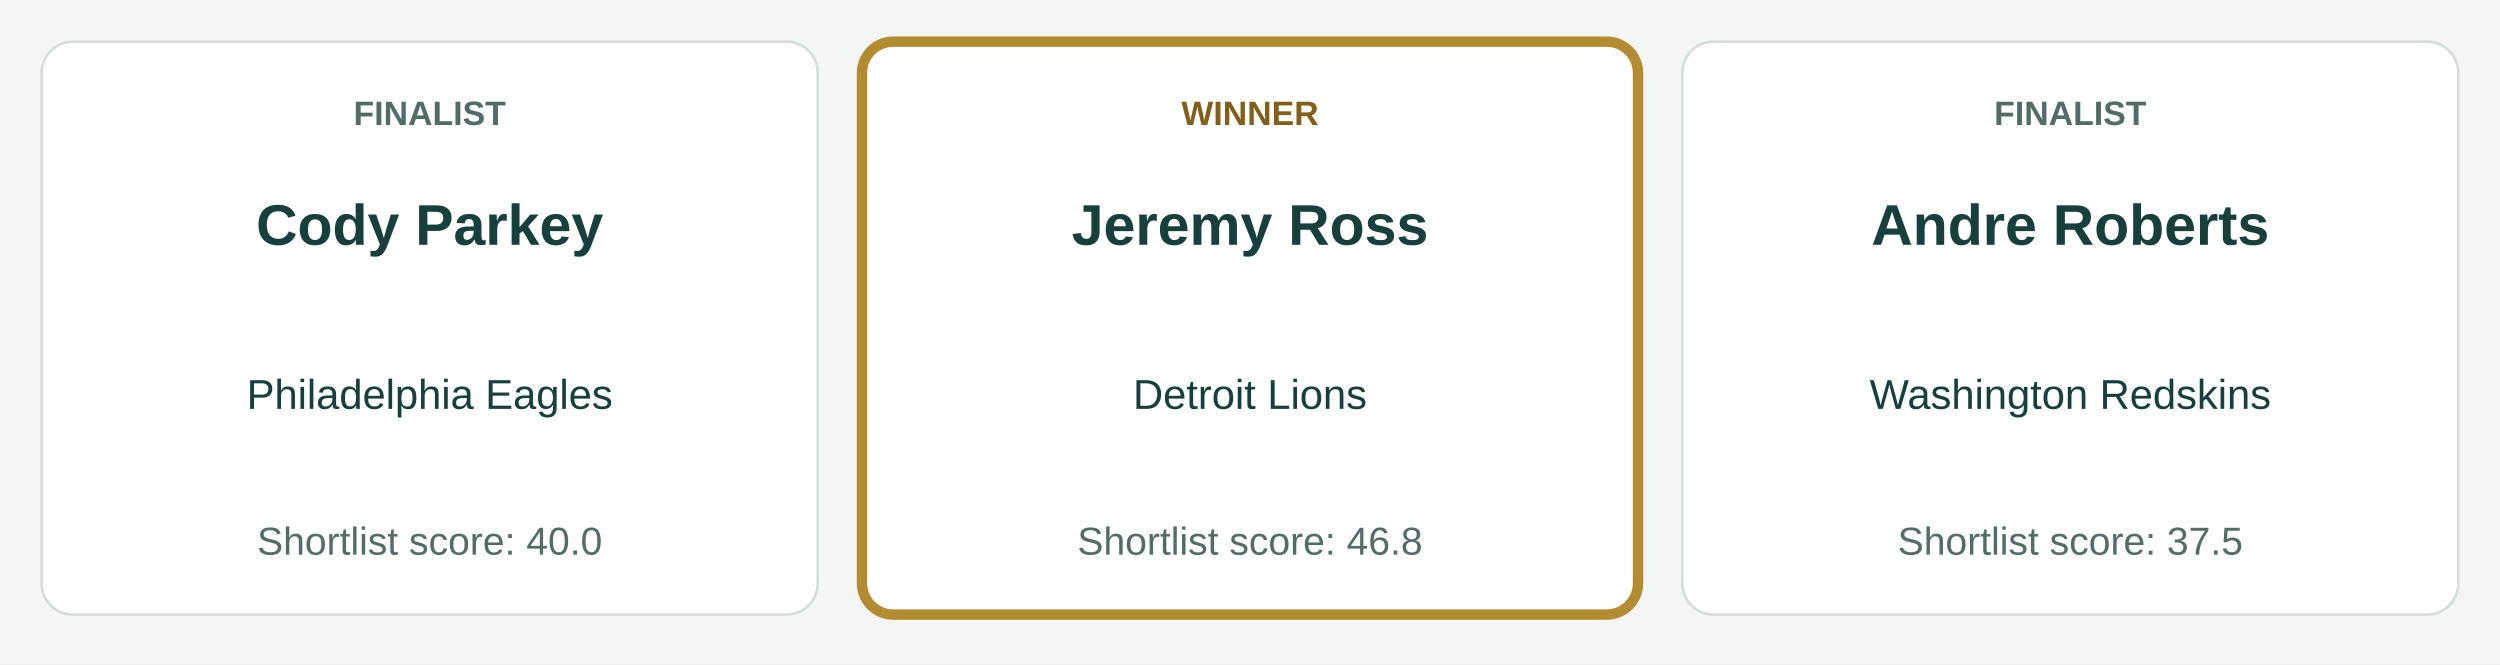
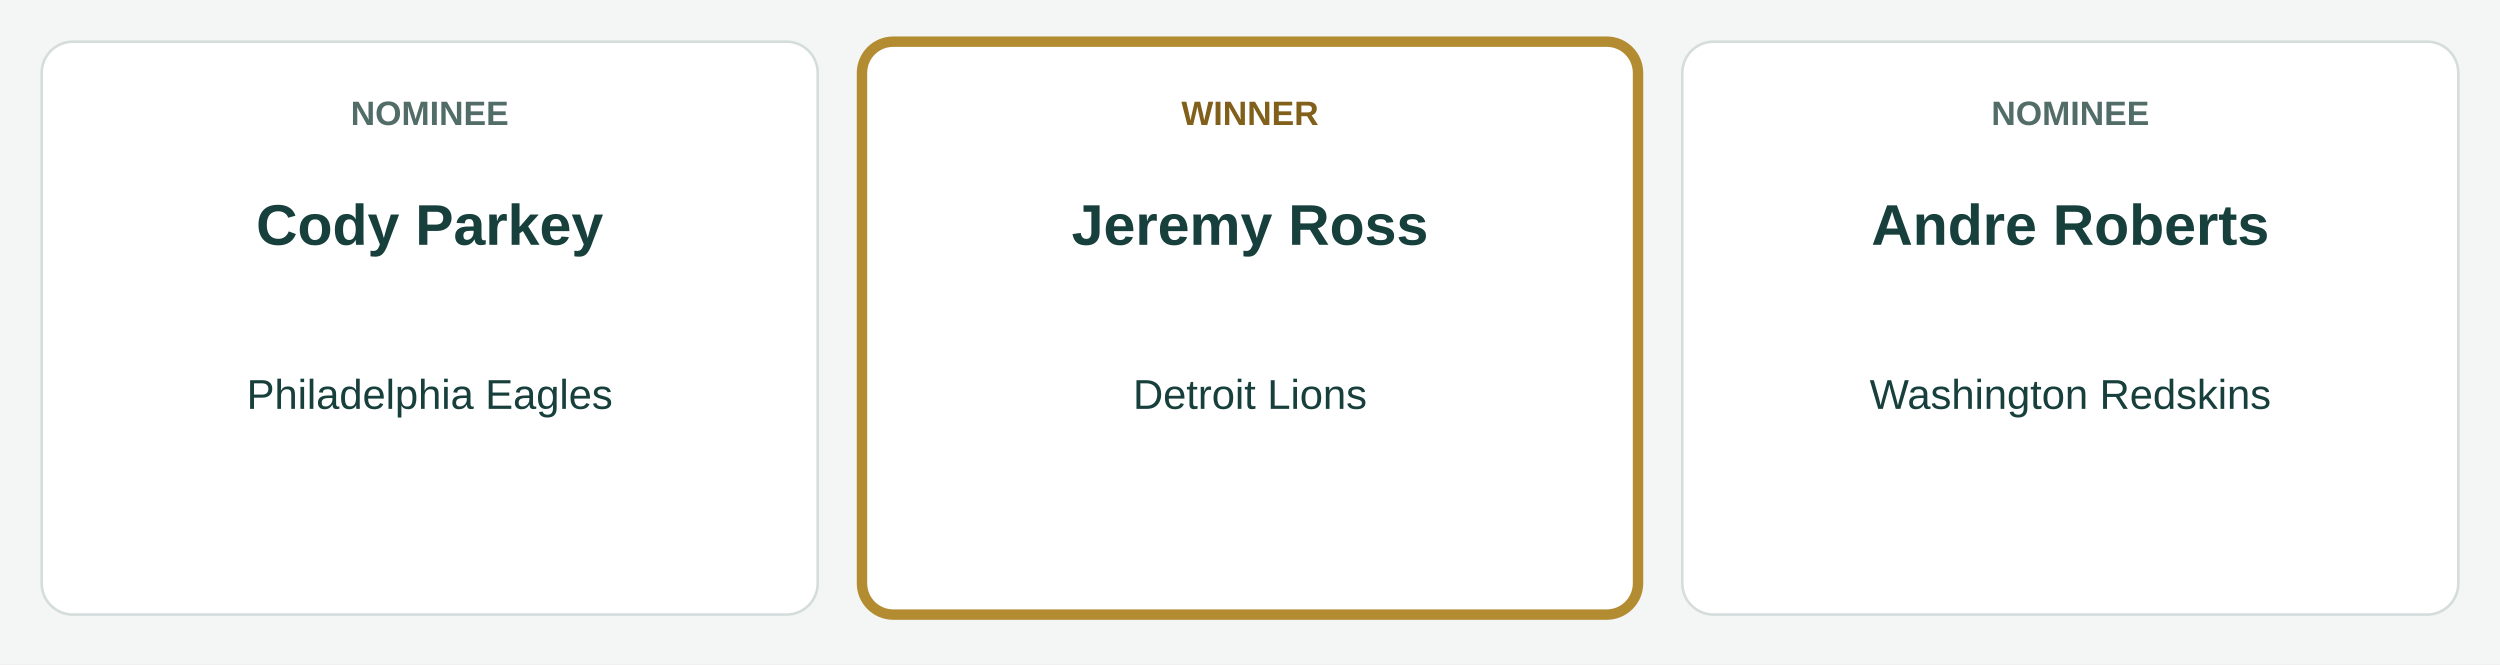
<svg xmlns="http://www.w3.org/2000/svg" viewBox="0 0 960 255" role="img">
  <rect width="960" height="255" fill="#f3f6f5" />
  <rect x="16" y="16" width="298" height="220" rx="12" fill="white" stroke="#d4dddb" stroke-width="1" />
-   <text x="165" y="48" text-anchor="middle" font-family="Arial, sans-serif" font-size="13" fill="#526c68" font-weight="bold">FINALIST</text>
+   <text x="165" y="48" text-anchor="middle" font-family="Arial, sans-serif" font-size="13" fill="#526c68" font-weight="bold">NOMINEE</text>
  <text x="165" y="94" text-anchor="middle" font-family="Arial, sans-serif" font-size="22" fill="#173f3c" font-weight="bold">Cody Parkey</text>
  <text x="165" y="157" text-anchor="middle" font-family="Arial, sans-serif" font-size="16" fill="#173f3c" font-weight="normal">Philadelphia Eagles</text>
-   <text x="165" y="213" text-anchor="middle" font-family="Arial, sans-serif" font-size="15" fill="#526c68" font-weight="normal">Shortlist score: 40.0</text>
  <rect x="331" y="16" width="298" height="220" rx="12" fill="white" stroke="#b38b31" stroke-width="4" />
  <text x="480" y="48" text-anchor="middle" font-family="Arial, sans-serif" font-size="13" fill="#80601b" font-weight="bold">WINNER</text>
  <text x="480" y="94" text-anchor="middle" font-family="Arial, sans-serif" font-size="22" fill="#173f3c" font-weight="bold">Jeremy Ross</text>
  <text x="480" y="157" text-anchor="middle" font-family="Arial, sans-serif" font-size="16" fill="#173f3c" font-weight="normal">Detroit Lions</text>
-   <text x="480" y="213" text-anchor="middle" font-family="Arial, sans-serif" font-size="15" fill="#526c68" font-weight="normal">Shortlist score: 46.8</text>
  <rect x="646" y="16" width="298" height="220" rx="12" fill="white" stroke="#d4dddb" stroke-width="1" />
-   <text x="795" y="48" text-anchor="middle" font-family="Arial, sans-serif" font-size="13" fill="#526c68" font-weight="bold">FINALIST</text>
+   <text x="795" y="48" text-anchor="middle" font-family="Arial, sans-serif" font-size="13" fill="#526c68" font-weight="bold">NOMINEE</text>
  <text x="795" y="94" text-anchor="middle" font-family="Arial, sans-serif" font-size="22" fill="#173f3c" font-weight="bold">Andre Roberts</text>
  <text x="795" y="157" text-anchor="middle" font-family="Arial, sans-serif" font-size="16" fill="#173f3c" font-weight="normal">Washington Redskins</text>
-   <text x="795" y="213" text-anchor="middle" font-family="Arial, sans-serif" font-size="15" fill="#526c68" font-weight="normal">Shortlist score: 37.5</text>
</svg>
